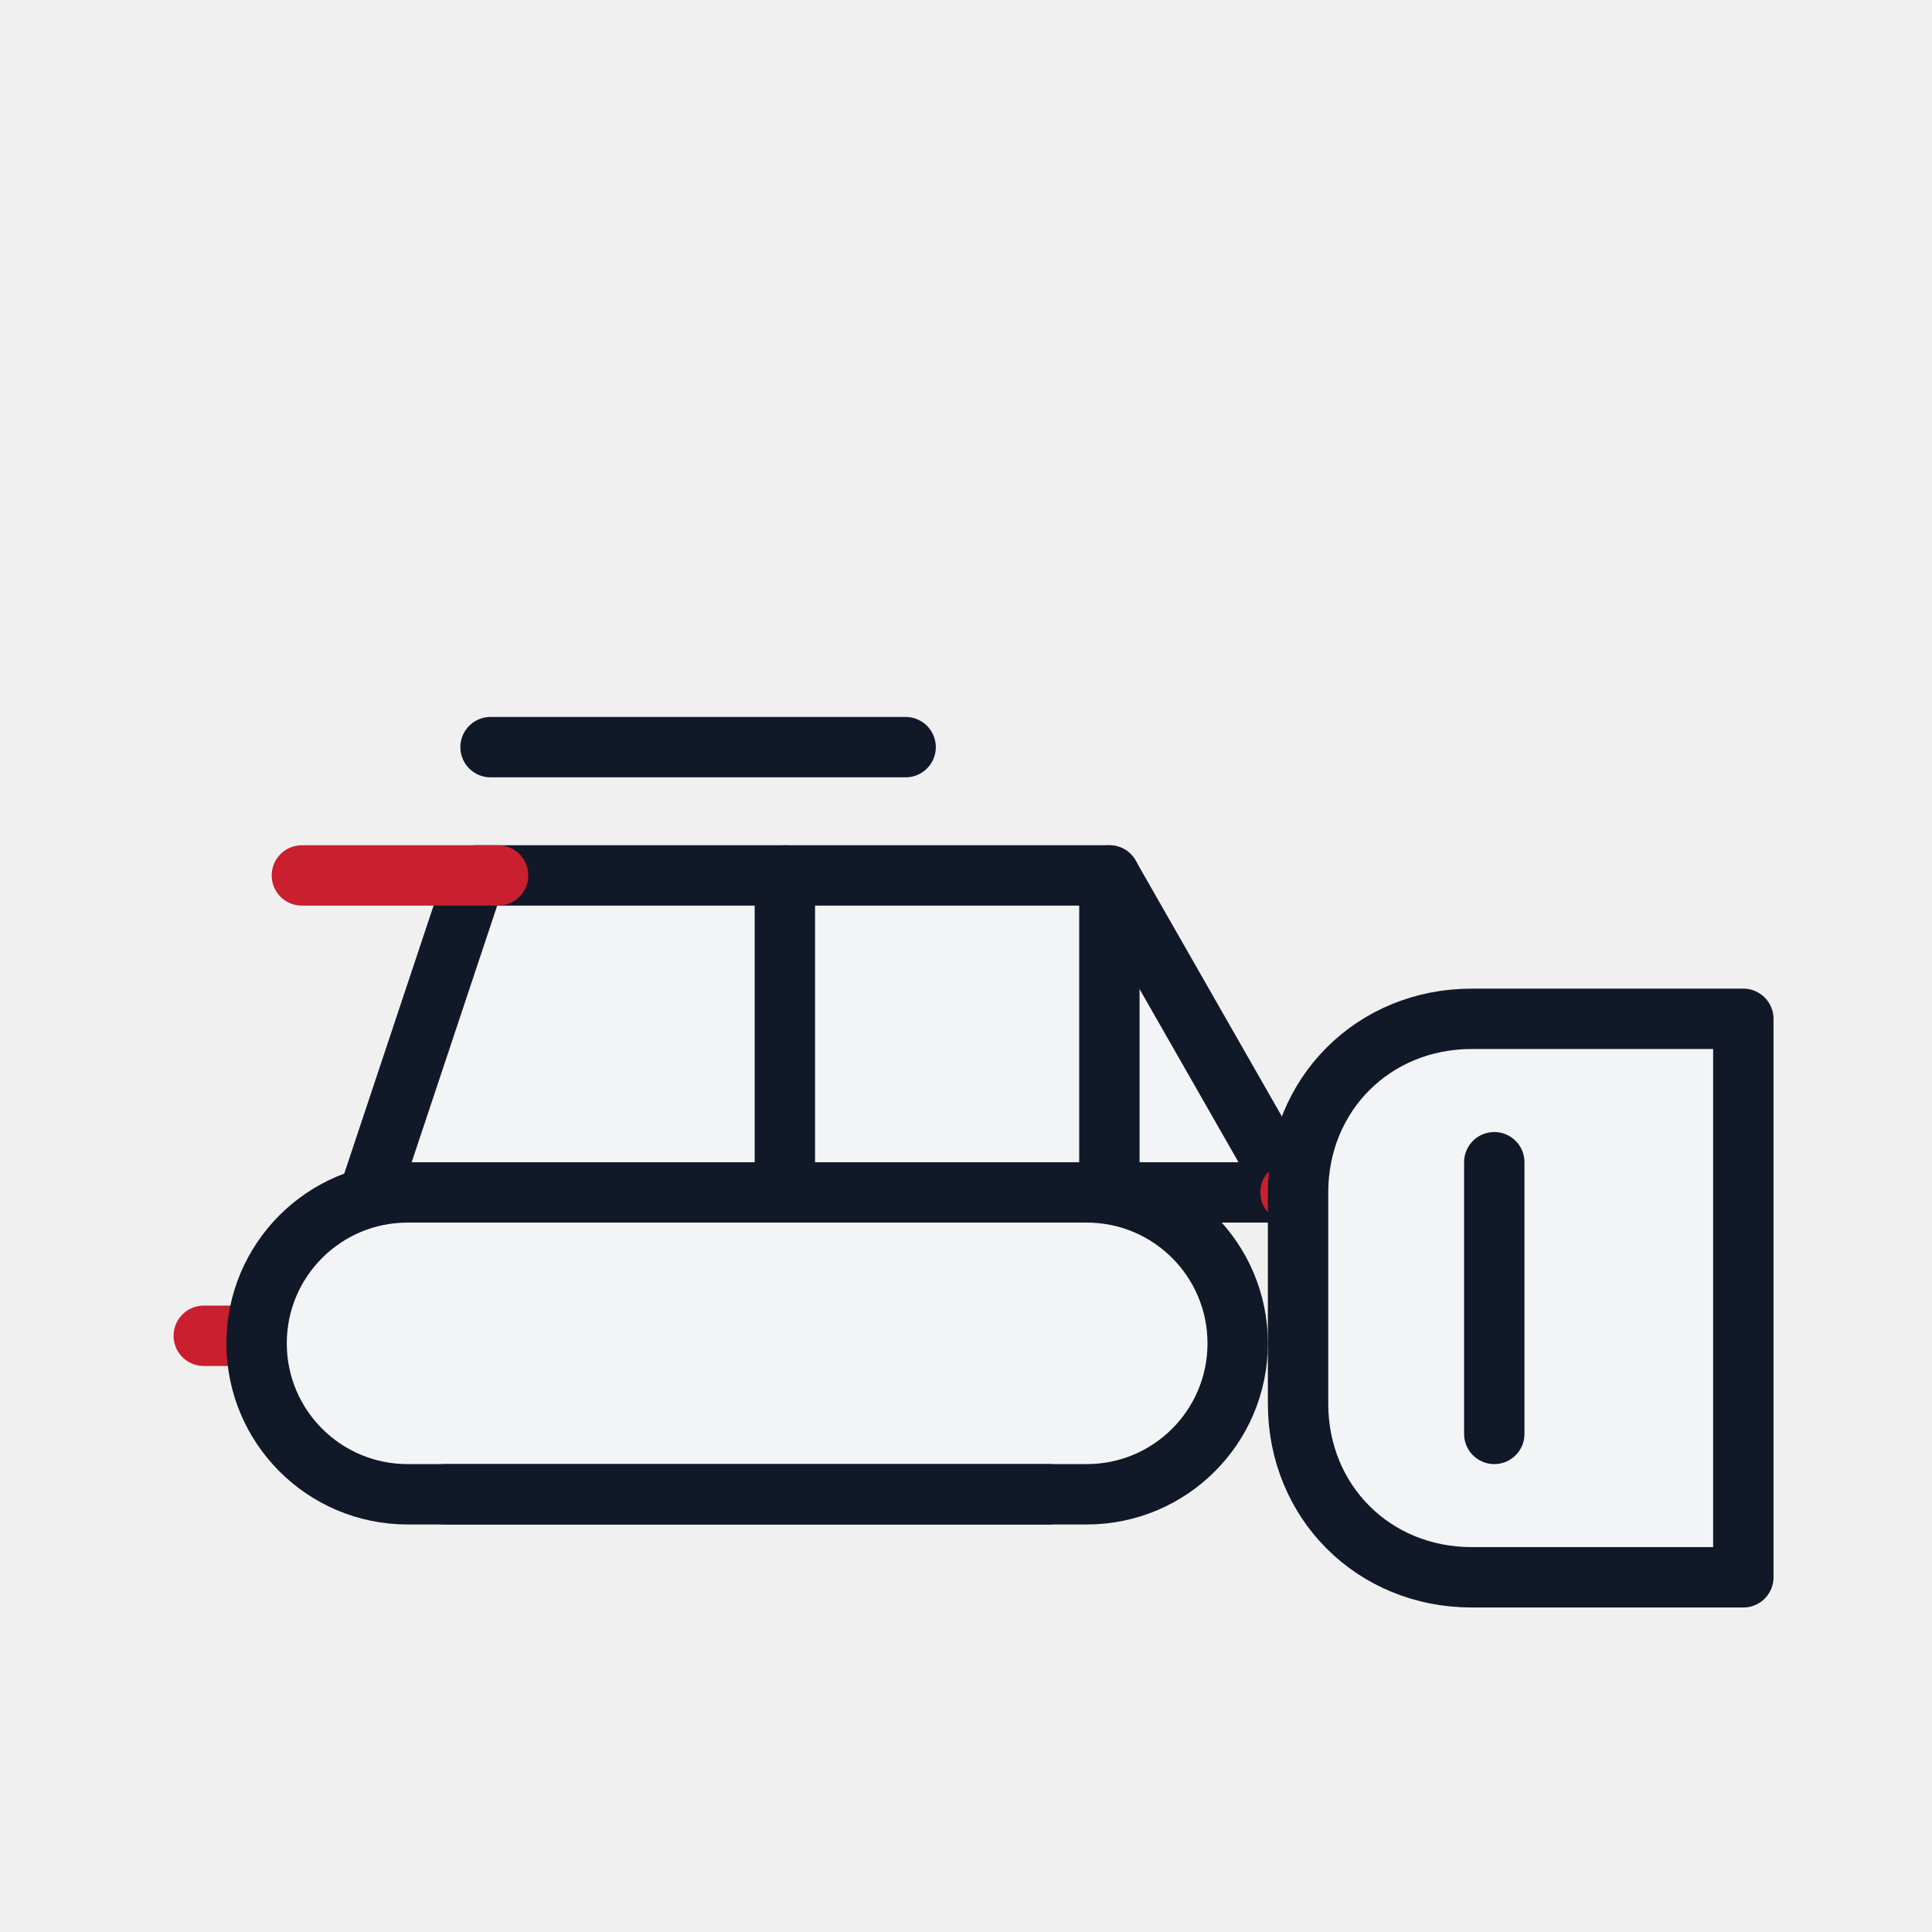
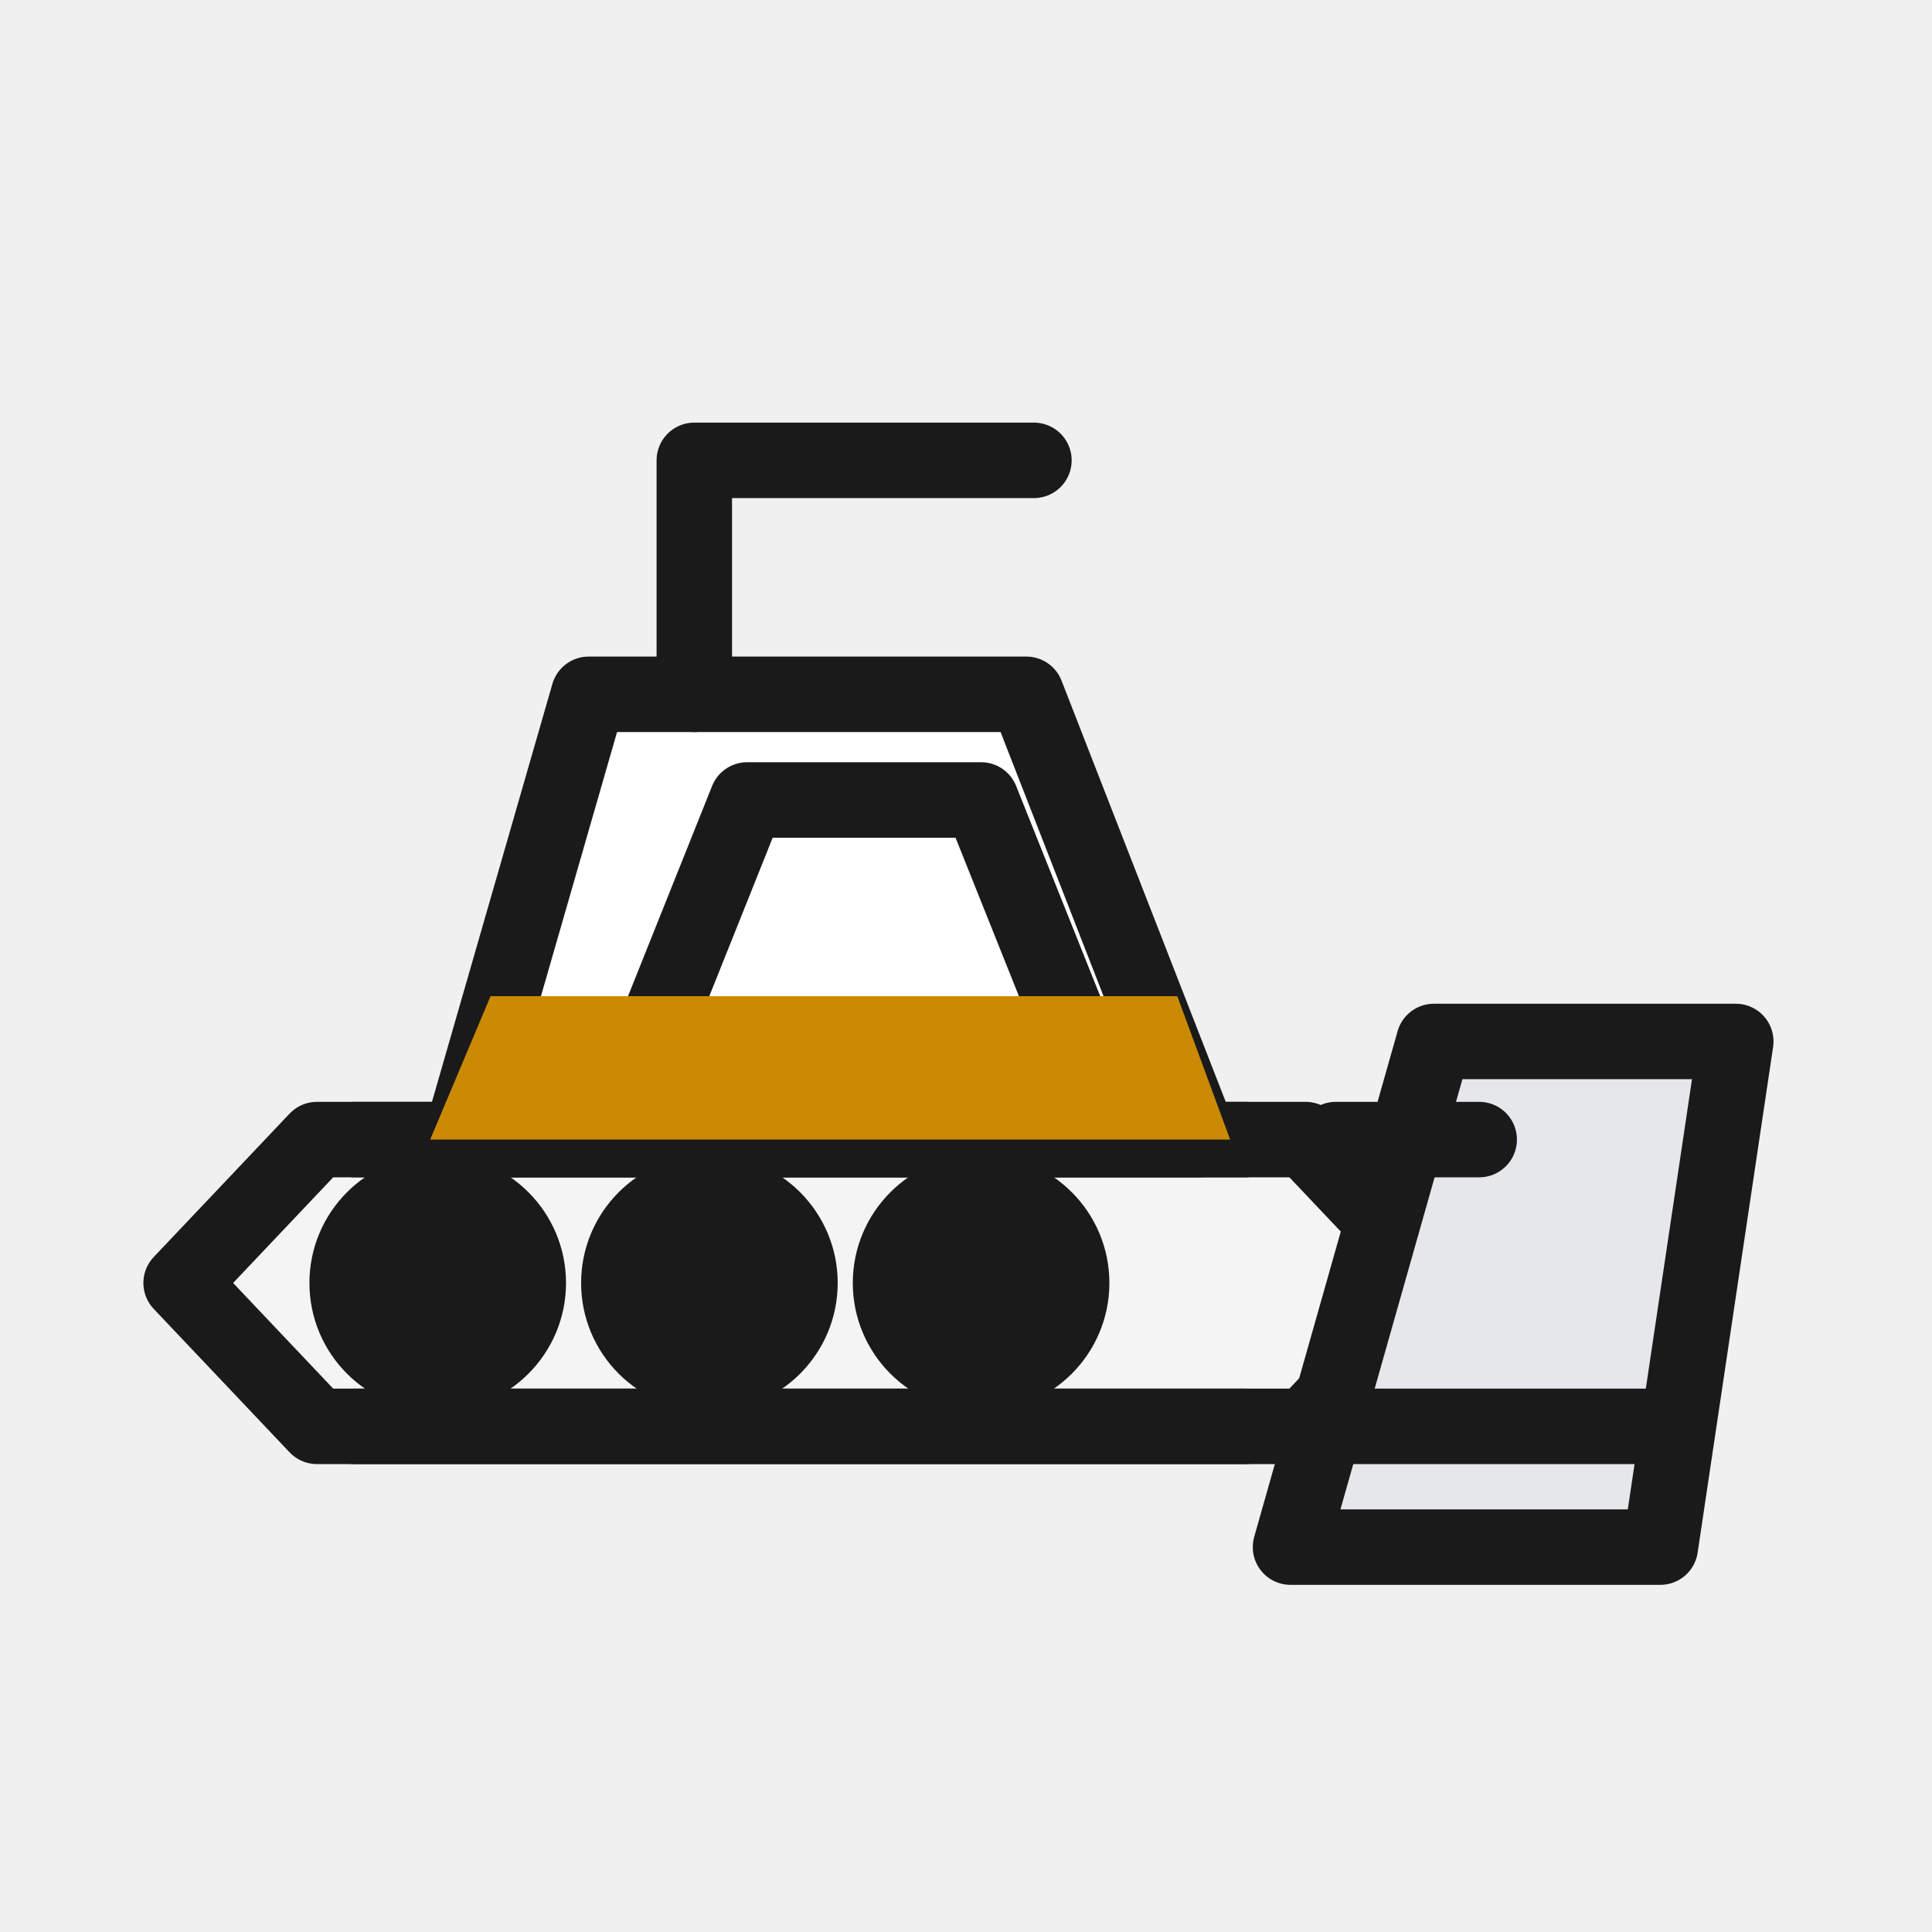
<svg xmlns="http://www.w3.org/2000/svg" viewBox="0 0 256 256" role="img" aria-labelledby="title desc">
-   <style>
-   .main{fill:none;stroke:#111827;stroke-width:8;stroke-linecap:round;stroke-linejoin:round;}
-   .accent{fill:none;stroke:#C91F2E;stroke-width:8;stroke-linecap:round;stroke-linejoin:round;}
-   .soft{fill:#F3F4F6;stroke:#111827;stroke-width:8;stroke-linecap:round;stroke-linejoin:round;}
- </style>
-   <path class="accent" d="M27 177h130" />
-   <rect class="soft" x="34" y="158" width="130" height="40" rx="20" />
-   <path class="main" d="M59 198h80" />
-   <path class="soft" d="M63 116h84l24 42H49l14-42Z" />
-   <path class="main" d="M104 116v42M147 116v42" />
-   <path class="accent" d="M171 158h24" />
-   <path class="soft" d="M195 135h36v74h-36c-13 0-23-10-23-23v-28c0-13 10-23 23-23Z" />
-   <path class="main" d="M198 154v36" />
-   <path class="main" d="M65 99h55" />
-   <path class="accent" d="M40 116h26" />
+   <g fill="none" stroke="#1a1a1a" stroke-width="10" stroke-linecap="round" stroke-linejoin="round">
+     <path fill="#f4f4f5" d="M42 151h131l18 19-18 19H42l-18-19z" />
+     <path fill="#ffffff" d="M78 92h58l23 59H61z" />
+     <path d="M92 92V61h45" />
+     <path d="M99 106h31l14 35H85z" />
+     <path fill="#e5e7eb" d="M190 138h40l-10 67h-49z" />
+     <path d="M177 151h19" />
+     <path d="M174 189h45" />
+     <circle cx="58" cy="170" r="12" fill="#1a1a1a" />
+     <circle cx="94" cy="170" r="12" fill="#1a1a1a" />
+     <circle cx="130" cy="170" r="12" fill="#1a1a1a" />
+     <path d="M47 151h118" />
+     <path d="M47 189h118" />
+   </g>
+   <path d="M65 132h91l7 19H57z" fill="#ca8a04" />
</svg>
